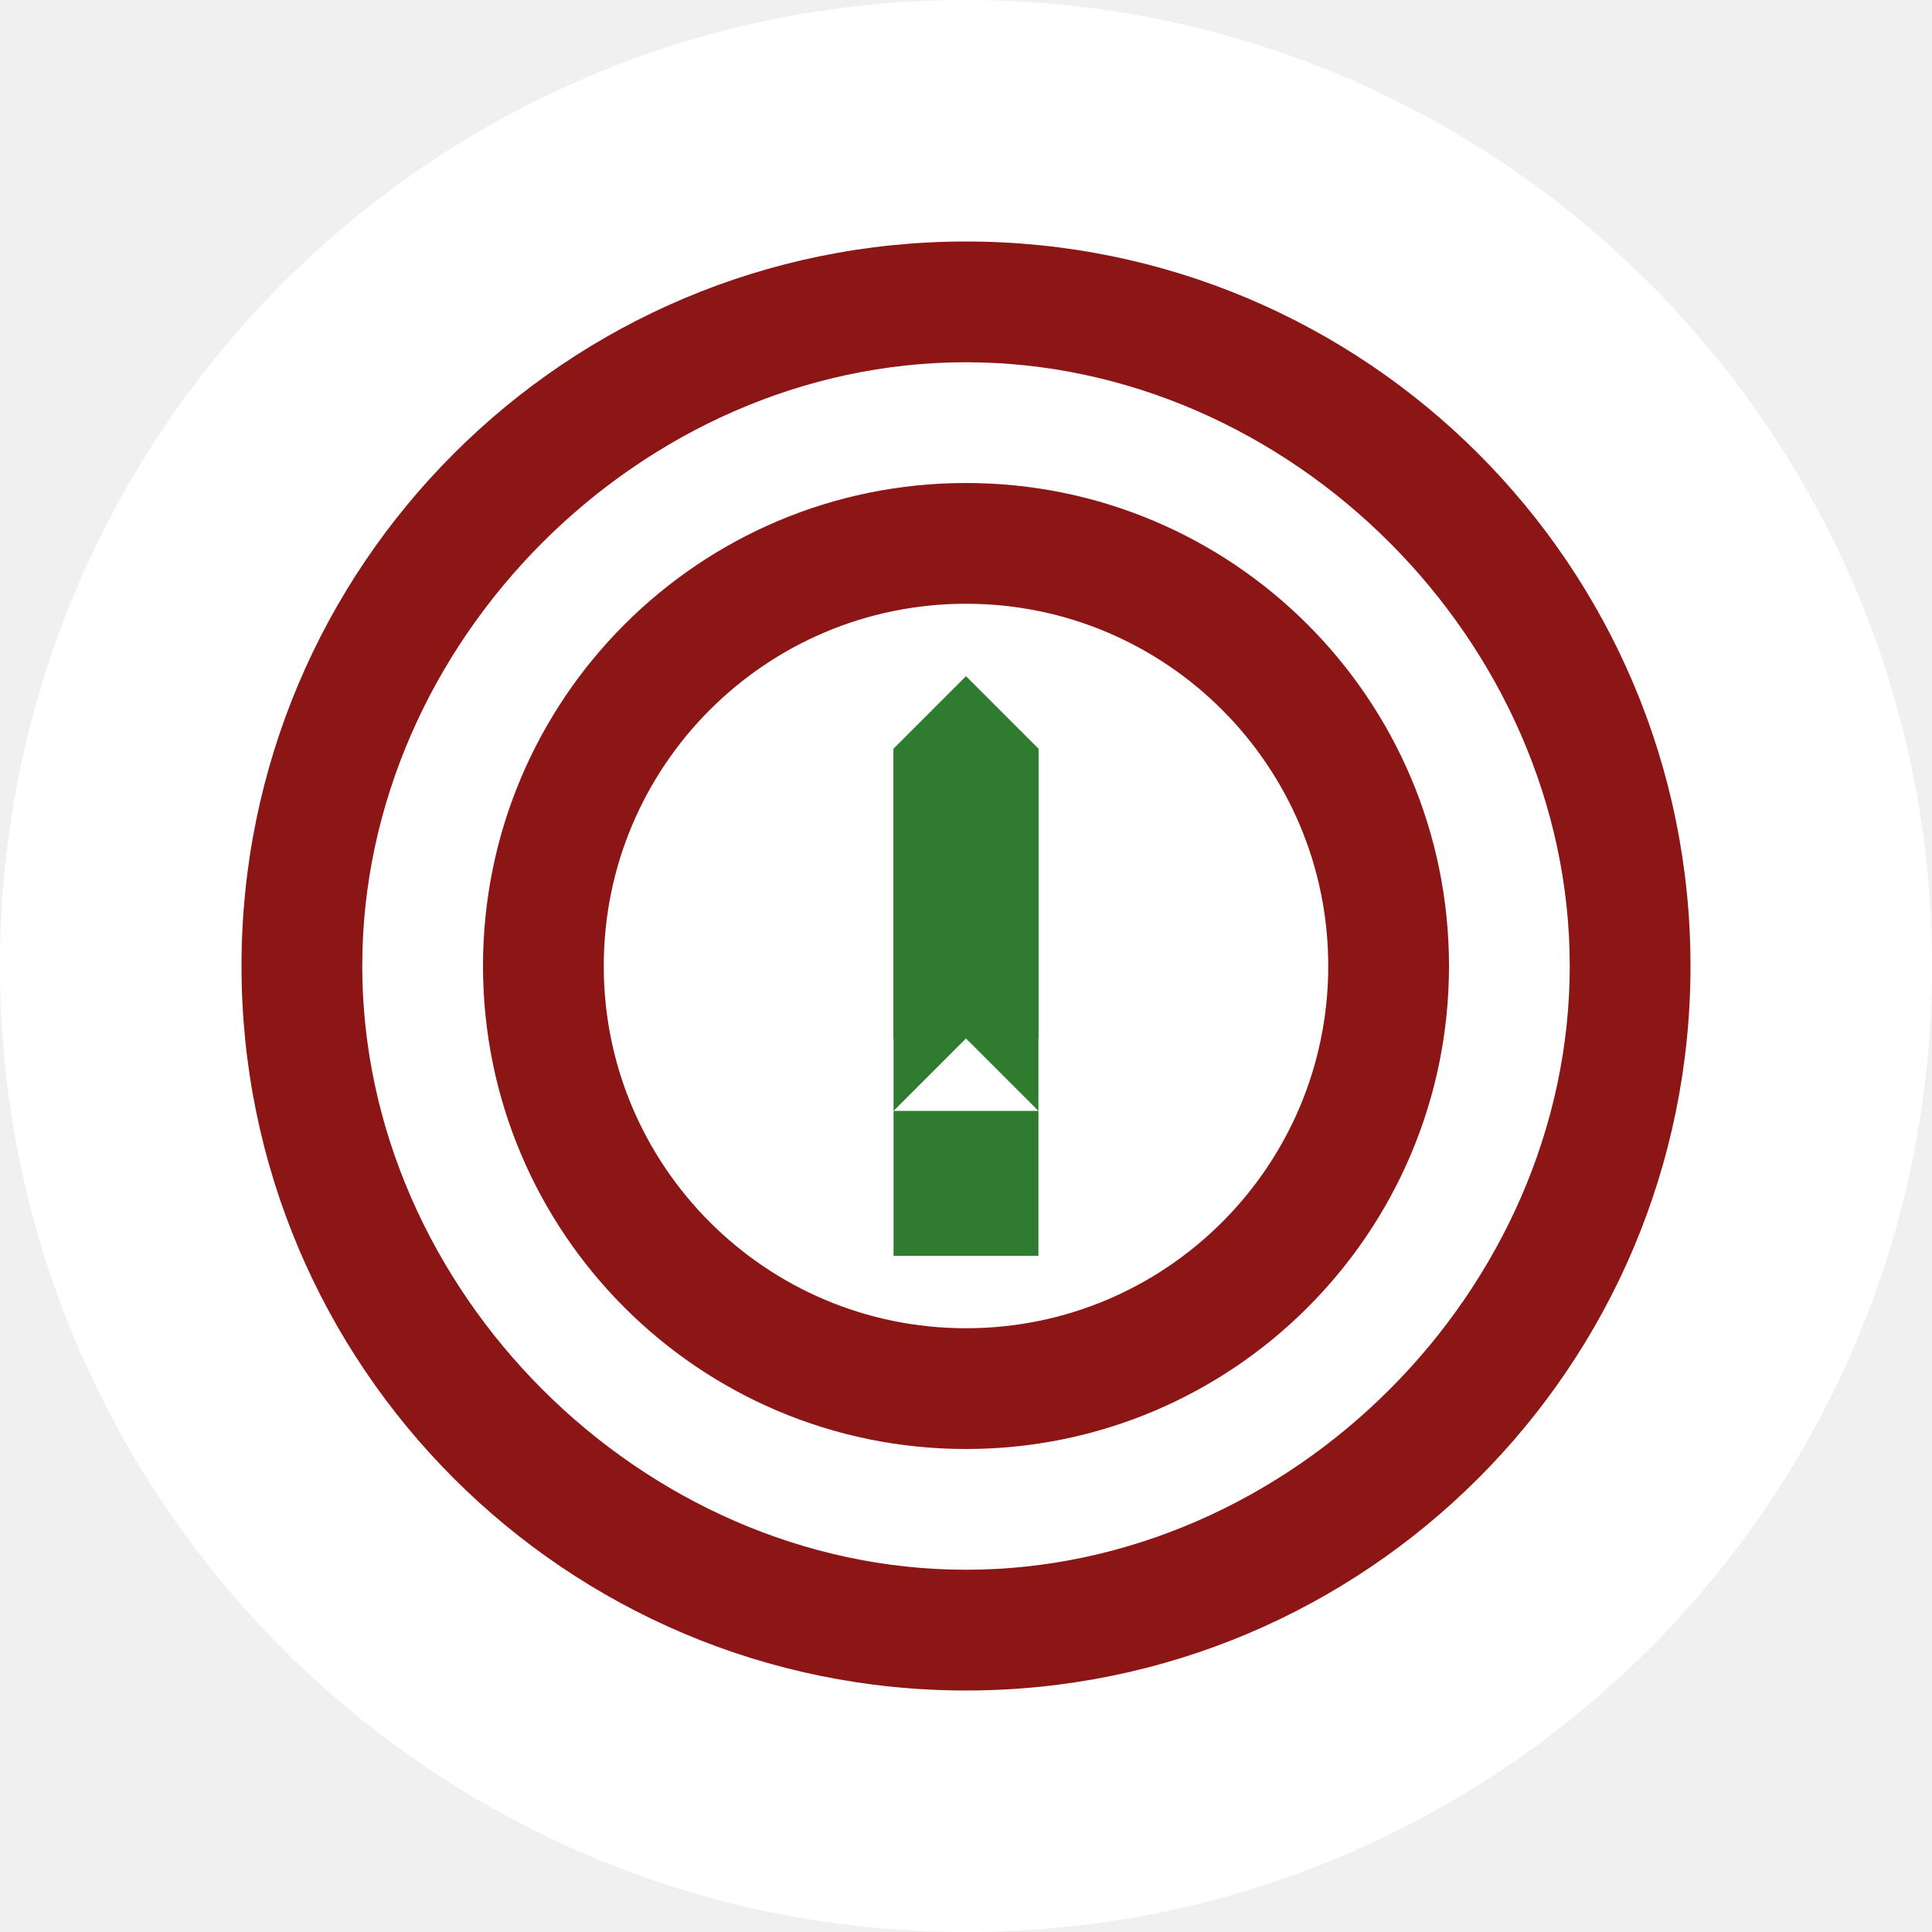
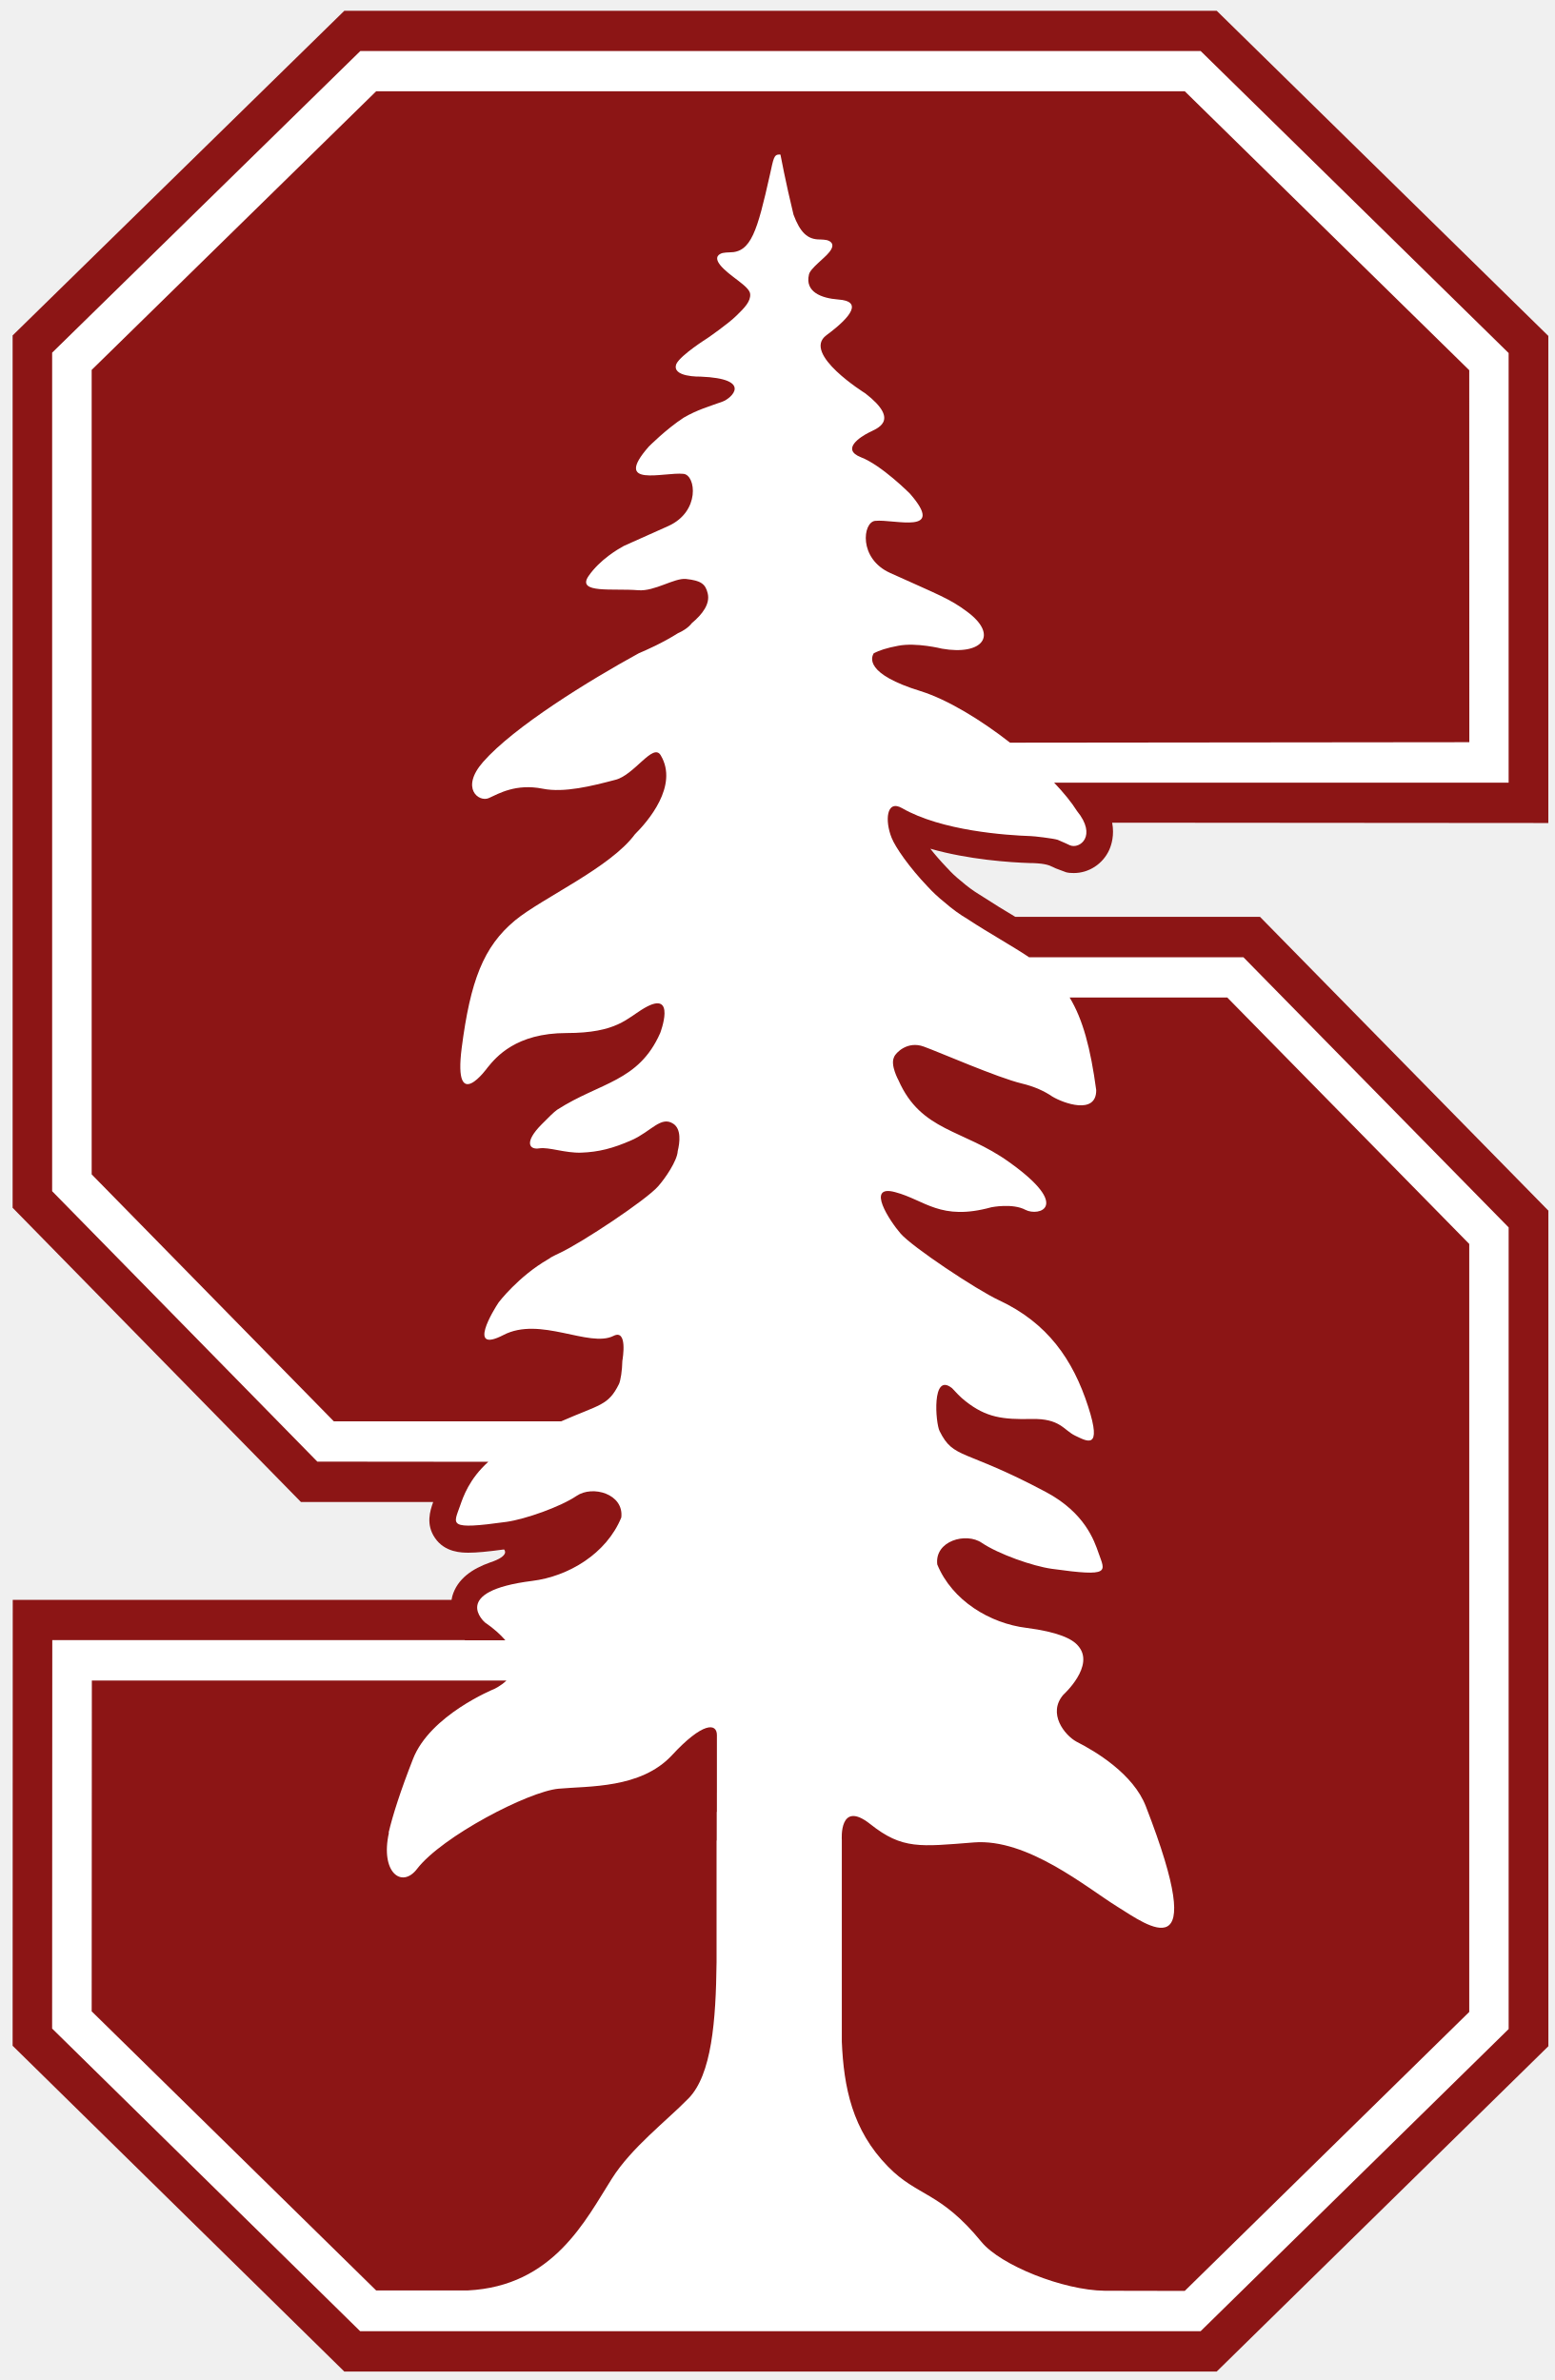
- <svg xmlns="http://www.w3.org/2000/svg" width="48" height="48" viewBox="0 0 48 48" fill="none">
-   <rect width="48" height="48" rx="24" fill="white" />
-   <g transform="translate(6, 6) scale(0.09)">
-     <path d="M200 0C89.543 0 0 89.543 0 200s89.543 200 200 200 200-89.543 200-200S310.457 0 200 0zm0 366.667C110.457 366.667 33.333 289.543 33.333 200S110.457 33.333 200 33.333 366.667 110.457 366.667 200 289.543 366.667 200 366.667z" fill="#8C1515" />
-     <path d="M200 66.667c-73.638 0-133.333 59.695-133.333 133.333S126.362 333.333 200 333.333 333.333 273.638 333.333 200 273.638 66.667 200 66.667zm0 233.333c-55.228 0-100-44.772-100-100s44.772-100 100-100 100 44.772 100 100-44.772 100-100 100z" fill="#8C1515" />
-     <path d="M180 280h40v-40h-40v40zm0-60h40v-80h-40v80z" fill="#2F7C31" />
-     <path d="M200 120l-20 20v100l20-20 20 20V140l-20-20z" fill="#2F7C31" />
+ <svg xmlns="http://www.w3.org/2000/svg" height="248.02pt" width="162pt" version="1.1" viewBox="0 0 162 248.022">
+   <g>
+     <path fill="#8c1515" d="m35.872 1.124-34.558 33.832v90.907l30.041 30.665h13.776c-0.335 0.923-0.775 2.345 0.181 3.737 1.04 1.543 2.835 1.543 3.523 1.543 0.805 0 1.929-0.101 3.657-0.336h0.02s0.721 0.641-1.476 1.362c-1.812 0.637-3.392 1.691-3.912 3.502-0.034 0.134-0.047 0.272-0.081 0.389h-45.716l-0.013 46.465 34.558 33.953h90.887l34.558-33.905v-87.077l-30.047-30.618h-25.478c-0.017 0-0.04-0.013-0.04-0.013-1.124-0.671-2.278-1.379-3.335-2.067l-0.389-0.248-0.067-0.04c-0.57-0.352-1.171-0.785-1.825-1.355-0.57-0.453-1.043-0.906-1.396-1.308l-0.101-0.101c-0.671-0.705-1.258-1.379-1.711-1.966 3.976 1.141 8.307 1.429 10.387 1.496h0.248c0.134 0 0.272 0.02 0.389 0.02l0.181 0.013c0.503 0.034 0.889 0.117 1.141 0.201 0.268 0.1 0.507 0.222 0.725 0.322l1.074 0.403c0.252 0.067 0.52 0.081 0.805 0.081 1.56 0 3.019-0.939 3.69-2.416 0.218-0.503 0.554-1.506 0.302-2.832l45.442 0.034v-50.76l-34.551-33.886h-90.887z" />
+     <path fill="#fff" d="m157.19 36.804-32.1-31.487h-87.55l-32.108 31.436v87.382l27.628 28.182 17.815 0.017c-1.996 1.795-2.617 3.657-2.936 4.563-0.688 1.996-1.409 2.567 4.848 1.694 1.98-0.285 5.586-1.56 7.28-2.701 1.661-1.141 4.948-0.218 4.663 2.248-1.543 3.774-5.502 6.14-9.277 6.609-8.689 1.09-4.932 4.328-4.932 4.328 0.956 0.654 1.644 1.292 2.131 1.862h-4.227v-0.017h-42.978l-0.017 40.478 32.091 31.537h87.567l32.09-31.487v-83.539l-27.628-28.148h-22.327c-1.778-1.191-4.177-2.516-6.358-3.942 0-0.017 0-0.017-0.017-0.017-0.839-0.486-1.661-1.09-2.449-1.778-0.654-0.52-1.241-1.074-1.745-1.627-1.929-2.013-3.372-4.11-3.758-5.083-0.721-1.778-0.554-4.026 1.074-3.103 4.127 2.382 10.904 2.835 13.42 2.919 0.285 0 2.315 0.235 2.801 0.386 0.503 0.201 1.275 0.57 1.275 0.57 1.023 0.436 2.869-0.973 0.738-3.573-0.554-0.889-1.392-1.912-2.382-2.952h47.354v-44.756" />
+     <path d="m48.988 11.889l-37.05 36.297v104.79l31.537 32.17h29.607c5.053-2.22 6.123-2.03 7.527-4.86 0.21-0.45 0.418-1.75 0.44-3.02 0.063-0.36 0.693-4.18-1.153-3.25-3.166 1.59-9.562-2.61-14.343-0.11-4.781 2.47-1.279-3.27-0.608-4.26 0 0 2.558-3.37 6.416-5.6 0.147-0.08 0.273-0.16 0.377-0.25 0.378-0.21 0.756-0.39 1.155-0.58 2.935-1.37 11.3-6.94 12.81-8.68 0.902-1.01 2.496-3.32 2.559-4.6 0.272-1.11 0.483-2.87-0.586-3.56-1.594-1.05-2.874 1-5.369 2.12-2.496 1.11-4.383 1.57-6.606 1.65-2.138 0.07-4.193-0.75-5.472-0.56-1.28 0.21-2.035-0.76 0.314-3.13 1.069-1.07 1.532-1.55 2.035-1.91 5.578-3.58 10.589-3.62 13.399-9.98 0 0 2.181-5.7-2.034-3.27-2.306 1.34-3.564 3.27-10.17 3.27-6.584 0-9.164 3.13-10.275 4.49 0 0-4.486 6.27-3.375-2.52 1.133-8.76 2.83-13.23 6.961-16.65 3.564-2.93 12.412-6.87 15.6-11.21 1.635-1.62 5.746-6.32 3.355-10.299-1.007-1.678-3.459 2.669-5.996 3.229-2.894 0.76-6.563 1.7-9.373 1.13-3.481-0.69-5.704 0.63-7.004 1.22s-3.754-1.28-0.756-4.698c4.026-4.592 13.757-10.588 20.299-14.174 0.902-0.378 3.102-1.342 5.115-2.621 0.042-0.022 0.084-0.043 0.106-0.043 0.503-0.231 1.237-0.672 1.656-1.238 1.426-1.196 2.412-2.536 2.076-3.899-0.293-1.237-0.903-1.657-2.832-1.867-1.53-0.147-4.066 1.636-6.205 1.469-3.271-0.273-8.074 0.481-6.48-1.846 1.488-2.16 3.899-3.545 4.591-3.922 1.342-0.608 3.146-1.404 5.809-2.6 4.173-1.887 3.585-6.625 1.971-6.792-2.517-0.273-9.31 1.906-4.53-3.545 0 0 2.266-2.285 4.551-3.774 1.803-1.048 3.292-1.447 5.074-2.098 1.112-0.398 4.028-2.977-2.892-3.25 0 0-3.859 0.105-3.125-1.677 0.608-1.174 4.006-3.313 4.006-3.313s2.724-1.867 3.836-2.978c1.069-1.028 1.824-1.845 1.761-2.768-0.042-1.048-2.768-2.348-3.922-3.816-0.817-1.049-0.125-1.425 0.336-1.551 0.252-0.041 0.546-0.084 0.903-0.084 2.809 0.021 3.606-2.789 5.246-10.086 0.48-2.181 0.52-2.641 1.23-2.662 0.07 0 0.11 0.021 0.15 0.021 0 0 0.69 3.69 1.7 7.821 0.86 2.285 1.8 3.25 3.46 3.228 0.33 0 0.63 0.041 0.88 0.084 0.46 0.126 1.17 0.505 0.33 1.553-0.63 0.818-2.51 2.139-2.66 2.936-0.54 2.264 1.62 3.082 3.82 3.25 3.12 0.209 1.82 2.159-1.55 4.654-3.25 2.411 5.07 7.57 5.07 7.57 4.74 3.67 1.36 4.612 0.4 5.137-0.97 0.503-3.63 2.139-0.97 3.187 2.69 1.028 6.38 4.739 6.38 4.739 4.76 5.451-2.02 3.293-4.53 3.545-1.62 0.167-2.2 4.926 1.97 6.793 6.35 2.872 7.76 3.355 10 5.033 4.19 3.103 1.97 5.745-3.27 4.822 0 0-3.35-0.838-5.7-0.377-1.47 0.273-2.48 0.608-3.17 0.965-0.36 0.545-1.19 2.704 6.1 4.947 3.48 1.09 7.8 3.713 11.64 6.711l59.81-0.062-0.01-48.457-37.05-36.338h-105.3zm90.312 118.05c1.72 2.85 2.72 6.58 3.46 12.06 0.02 3.29-4.32 1.69-5.73 0.83-0.98-0.67-2.28-1.29-3.96-1.69-3.17-0.76-10.71-4.07-12.77-4.81-2.1-0.77-3.63 0.78-3.88 1.37h0.02c-0.54 1 0.57 3.02 0.57 3.02 2.96 6.71 8.41 6.35 14.4 10.65 8.24 5.87 3.84 7.11 2.14 6.23-1.67-0.9-4.44-0.34-4.44-0.34-6.65 1.83-8.64-0.94-12.54-1.97-3.88-1.05-0.69 3.78 0.71 5.39 1.49 1.74 9.88 7.32 12.79 8.68 6.36 2.96 9.67 7.76 11.64 13.86 1.87 5.77-0.17 4.51-1.68 3.8-1.51-0.72-1.95-2.27-5.7-2.18-3.77 0.08-5.89-0.19-8.58-2.31-0.71-0.55-1.28-1.18-1.76-1.7-0.04-0.02-0.06-0.04-0.08-0.06-2.58-1.97-2.08 4.57-1.55 5.64 1.86 3.75 3.12 2.22 13.86 7.95 5.09 2.72 6.29 6.37 6.83 7.9 0.86 2.48 1.74 3.19-6.06 2.1-2.49-0.34-6.98-1.93-9.12-3.38-2.05-1.42-6.18-0.27-5.81 2.81 1.93 4.72 6.88 7.68 11.6 8.26 4.13 0.53 6 1.43 6.75 2.35 2.26 2.58-1.93 6.36-1.93 6.36-2.1 2.43 0.17 5.28 1.72 6.12 2.52 1.28 7.4 4.21 9.02 8.41 8.47 21.8 0.27 15.55-3.74 13.06-4.02-2.5-11.68-8.91-18.66-8.35-6.98 0.55-9.31 0.93-13.46-2.37-4.13-3.29-3.73 2.04-3.73 2.04v26.29c0.25 5.89 1.34 11.51 6.02 16.27 3.83 3.93 6.75 3.19 12.16 9.8 2.49 3.04 10.63 6.31 16.06 6.37l10.42 0.02 37.05-36.34v-100.04l-31.51-32.1h-20.53zm-127.34 88.97l-0.021 43.09 37.05 36.36h11.91c11.198-0.55 15.391-9.23 18.788-14.57 2.558-4.05 7.088-7.49 9.961-10.43 3.04-3.08 3.586-10.13 3.669-17.76v-15.93l0.022 0.16v-3.81h0.021v-2.54h0.002v-0.59-6.87c0-1.6-1.845-1.72-5.871 2.64-4.047 4.34-10.819 3.98-14.74 4.34-3.921 0.35-15.202 6.23-18.432 10.44-1.992 2.62-4.823 0.46-3.67-4.7h-0.042c0.545-2.32 1.551-5.45 3.166-9.58 2.222-5.76 10.568-9.14 10.568-9.14s0.86-0.38 1.615-1.11h-53.996z" transform="matrix(.80001 0 0 .80001 -.00065308 0)" fill="#8c1515" />
  </g>
</svg>
